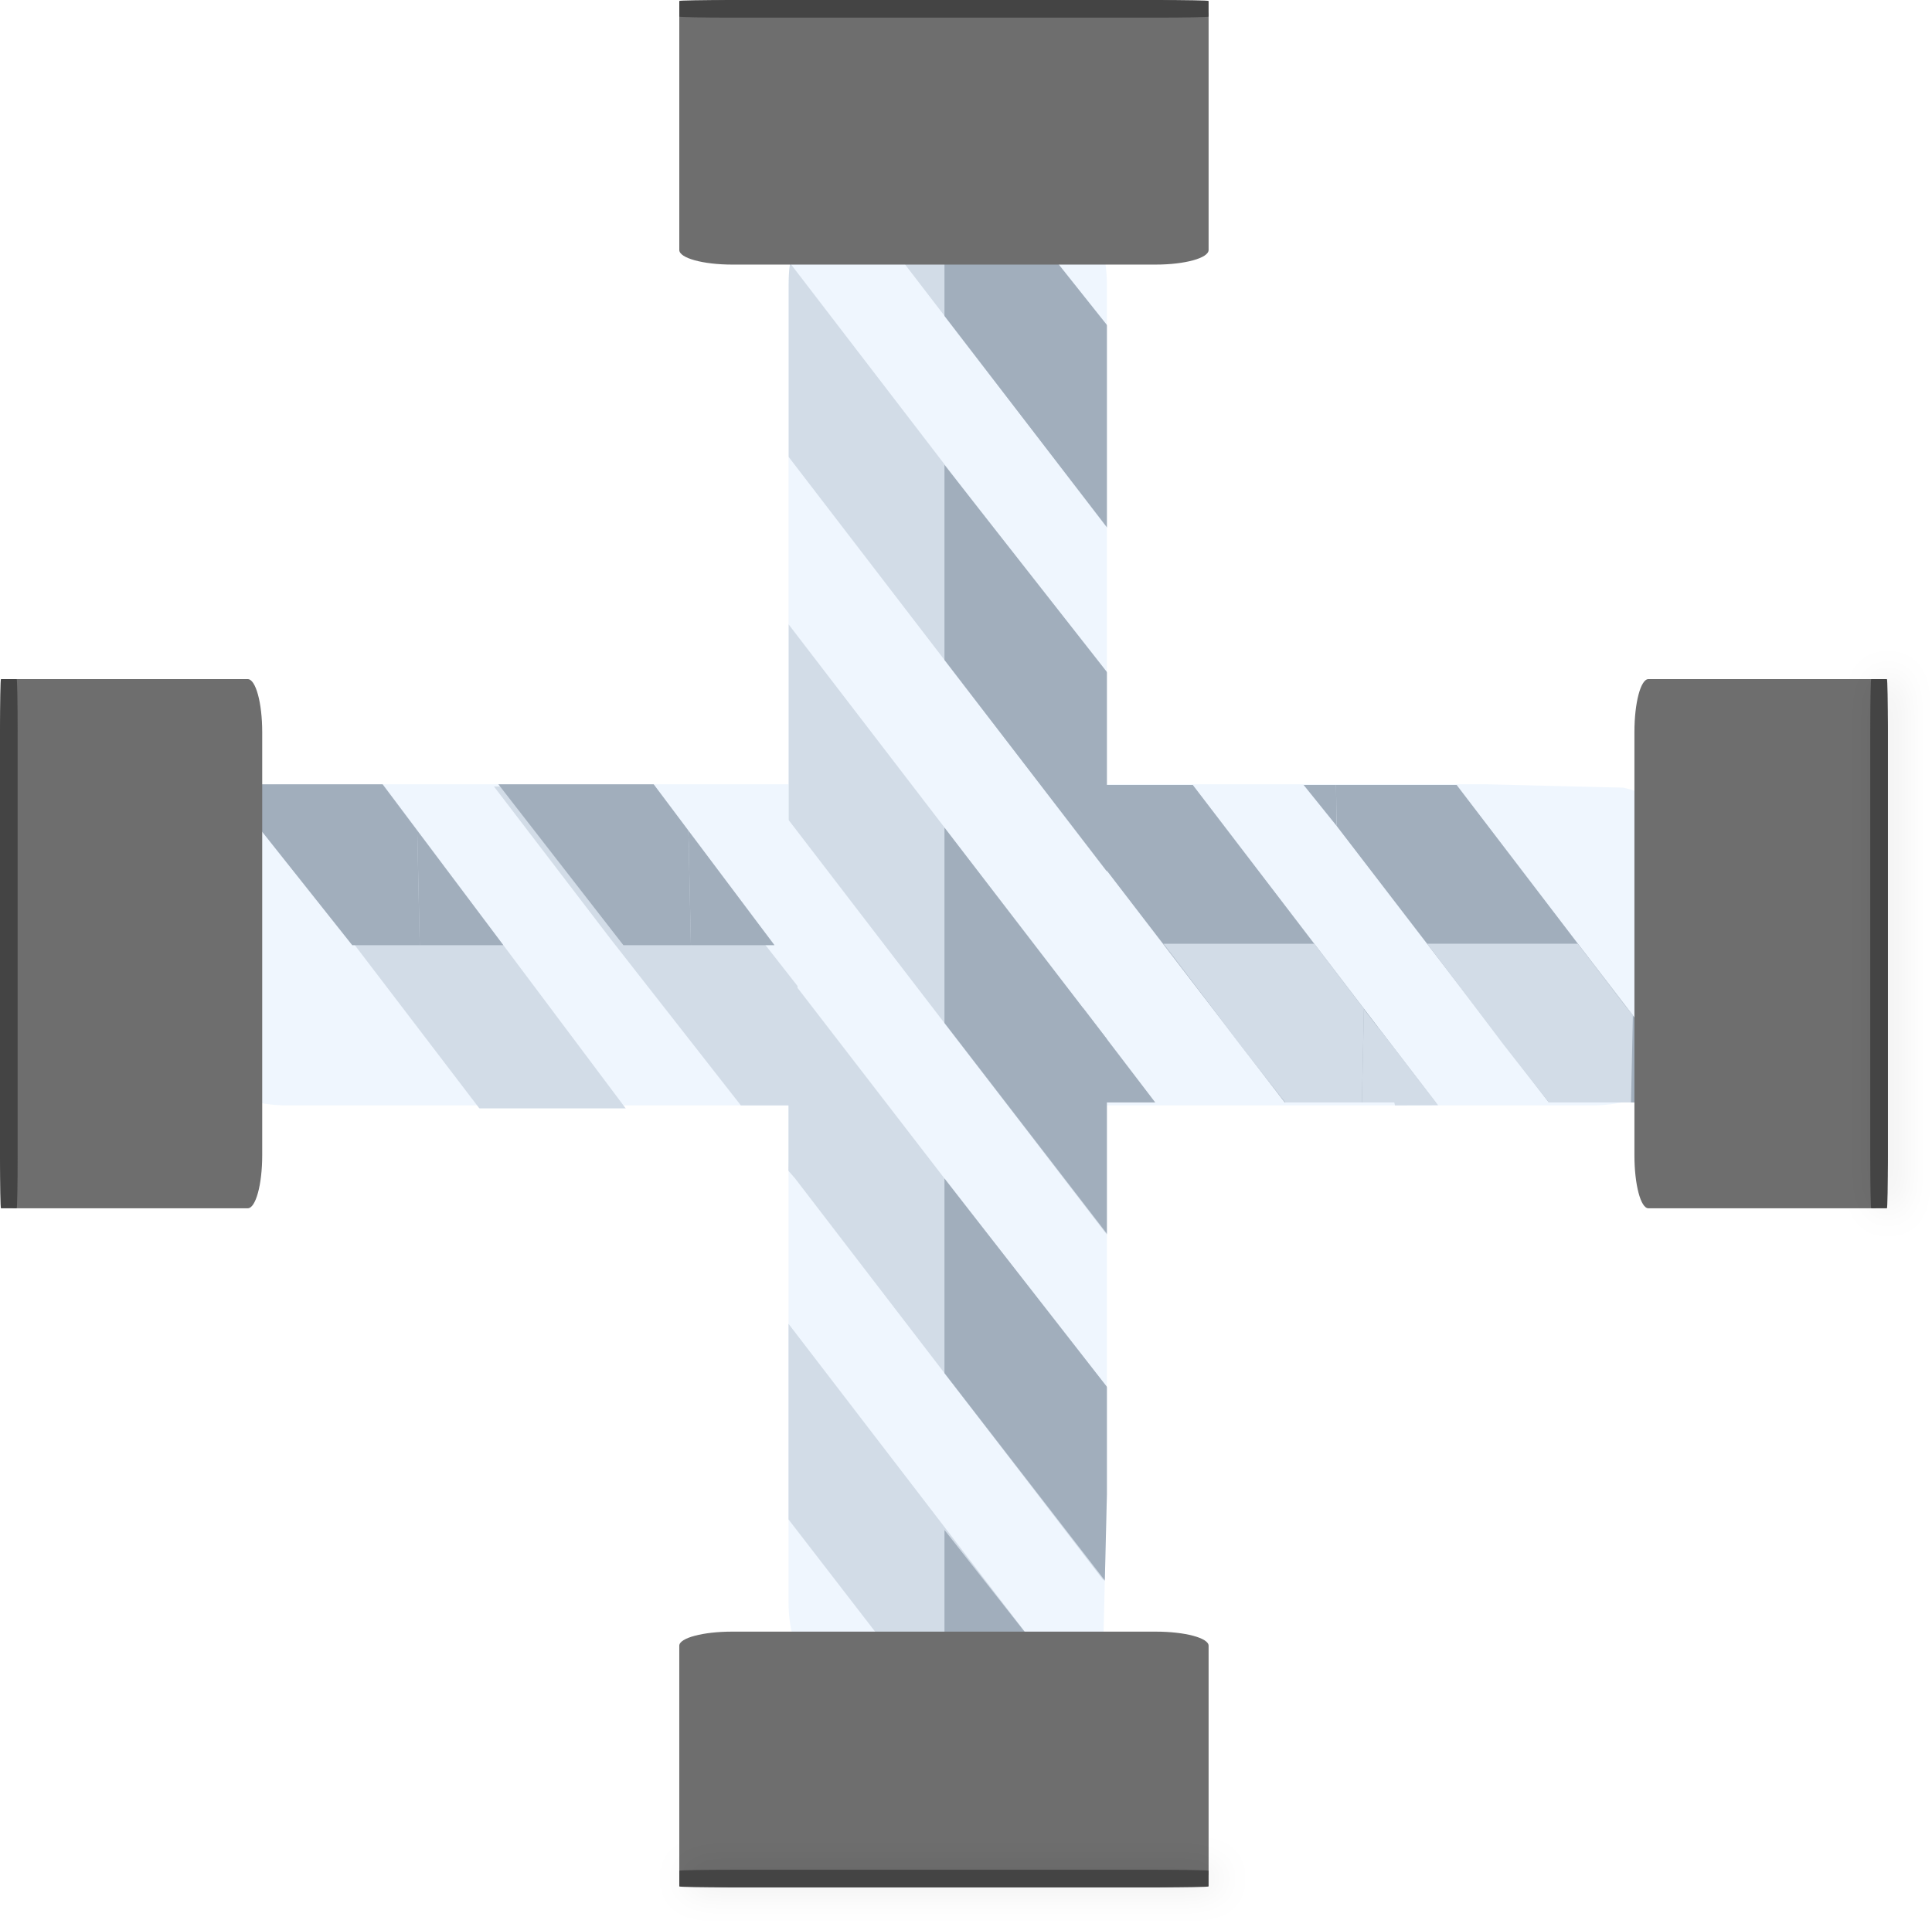
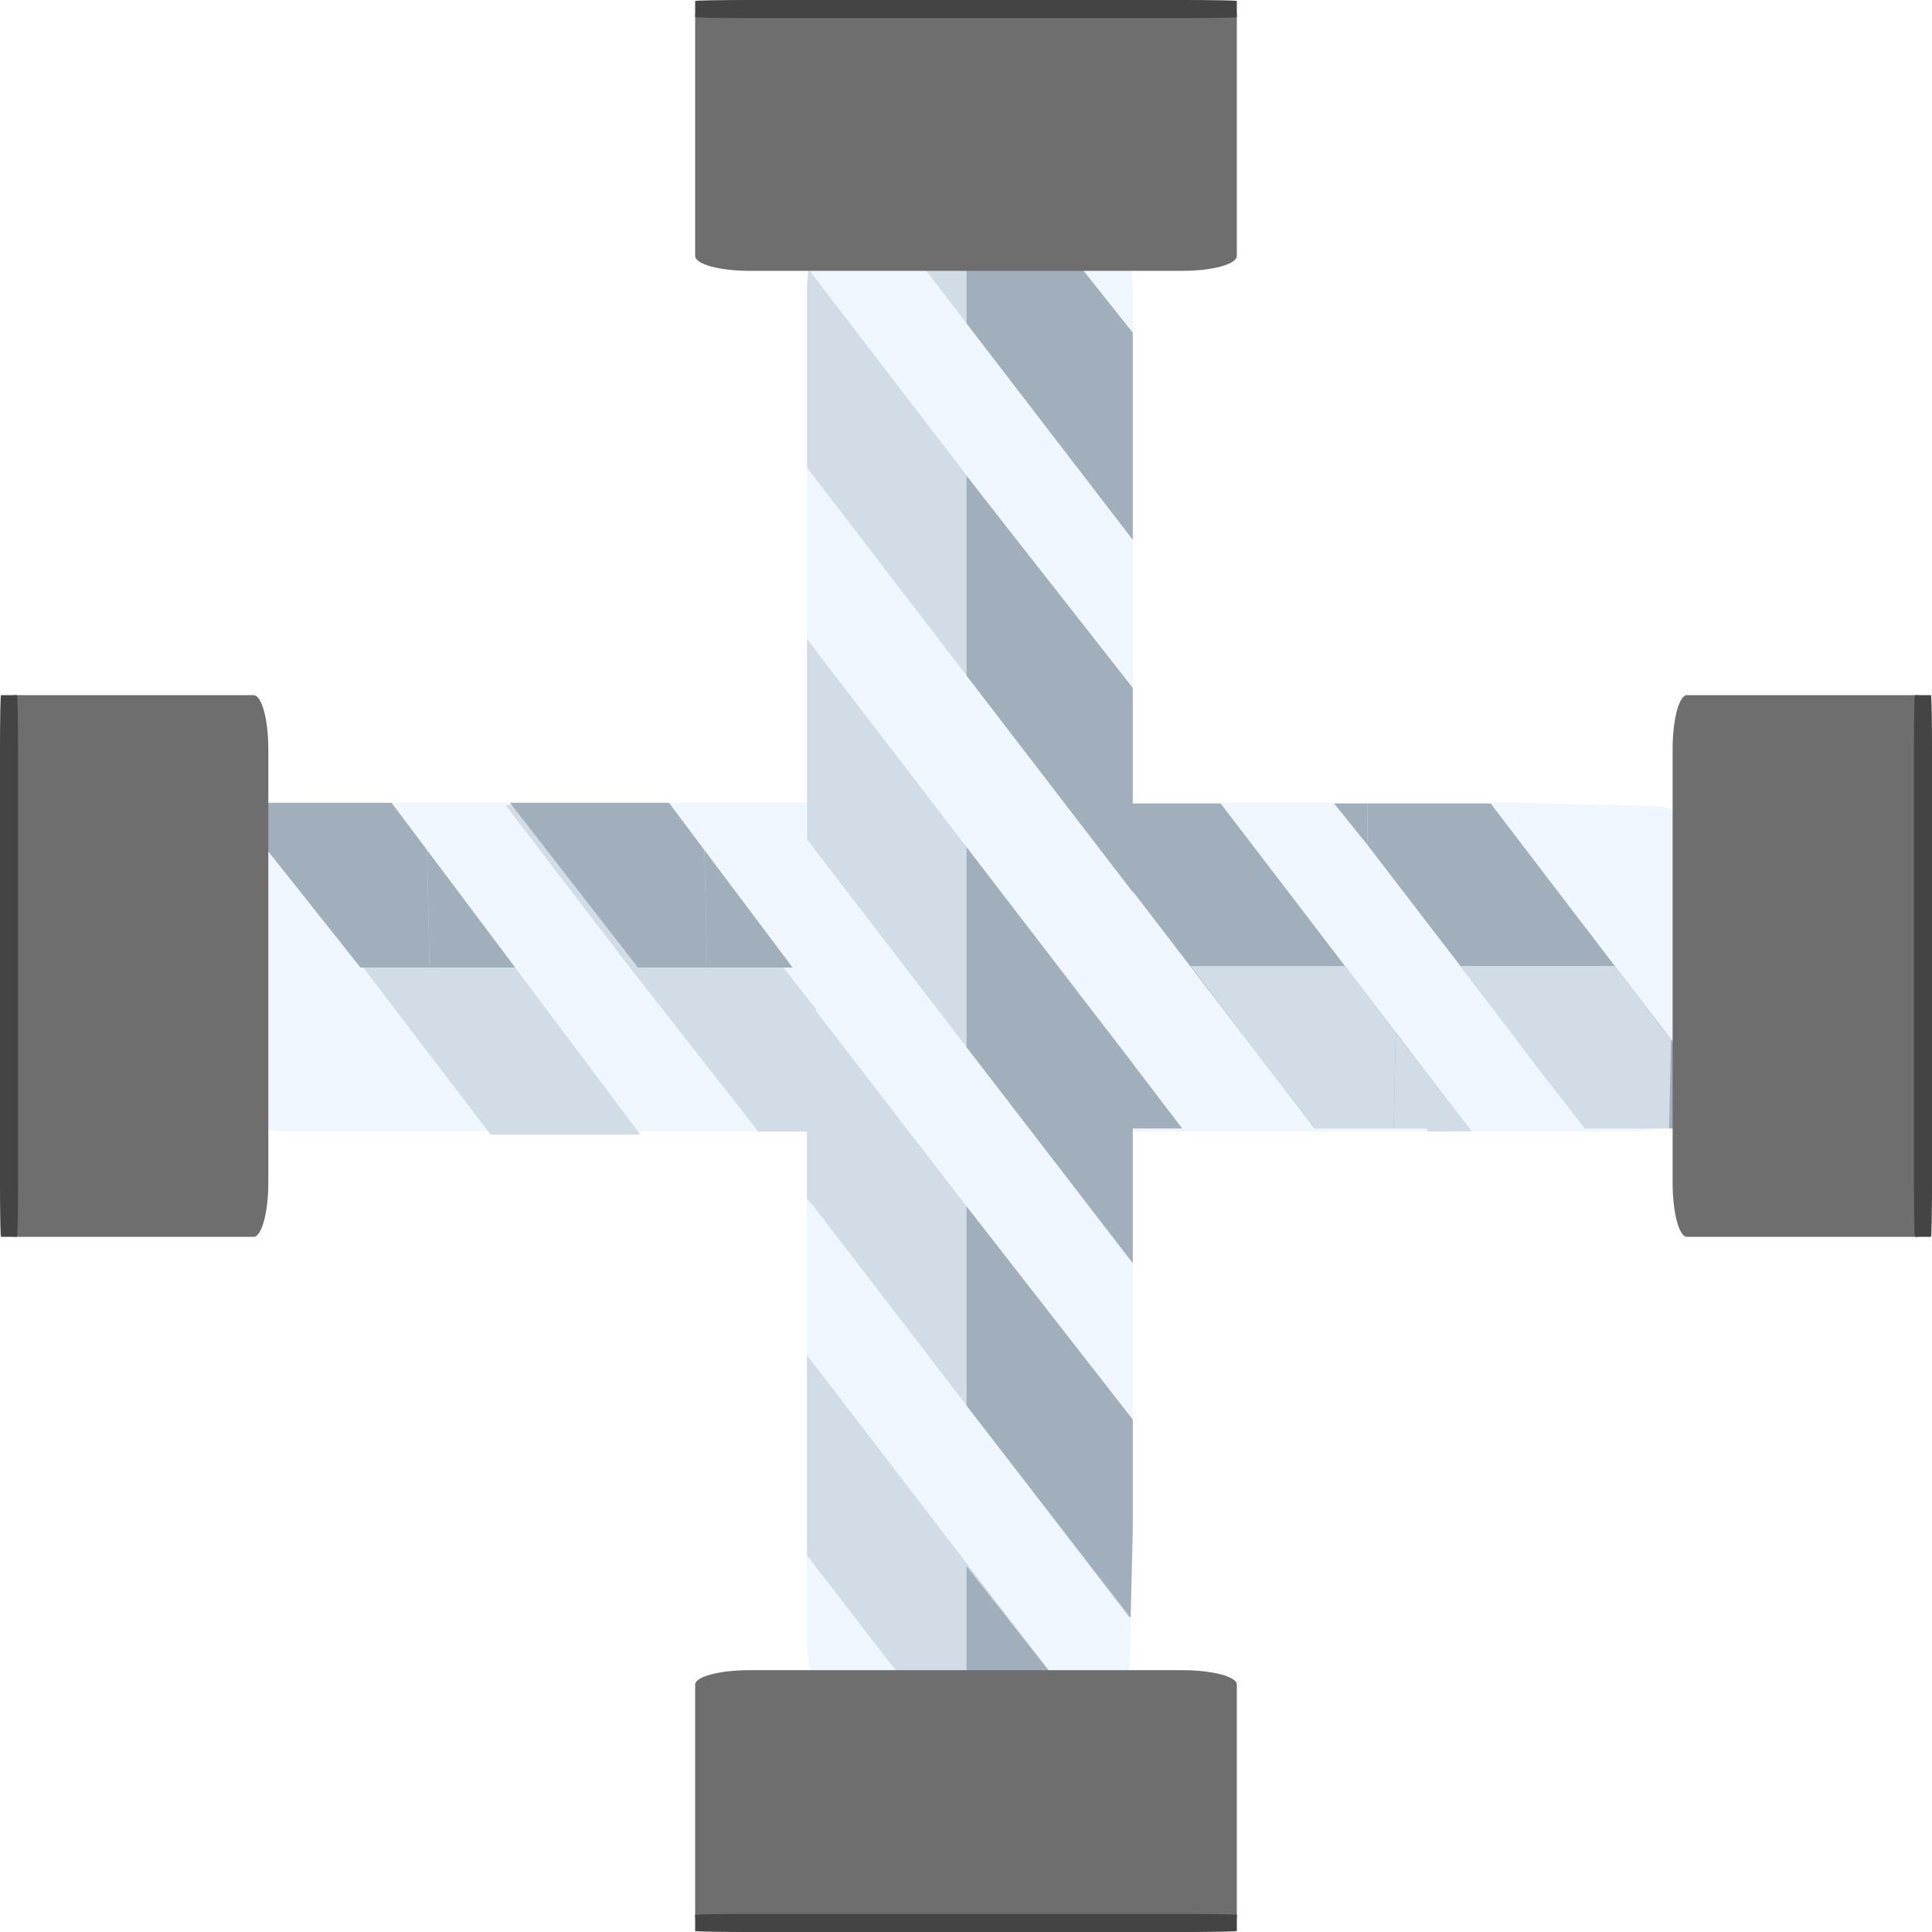
- <svg xmlns="http://www.w3.org/2000/svg" width="219" height="218" viewBox="0 0 219 218" fill="none">
+ <svg xmlns="http://www.w3.org/2000/svg" width="214" height="214" viewBox="0 0 214 214" fill="none">
  <path d="M97.489 88.924L105.224 88.924L125.422 88.924L156.726 88.924L168.435 88.924L184.034 89.308C187.772 90.174 190.438 92.391 190.438 94.992L190.438 119.264C190.438 122.614 186.015 125.332 180.565 125.332L125.422 125.332L112.477 125.332L97.489 125.332L66.185 125.332L52.904 125.332L38.251 125.332L32.472 125.332C27.023 125.332 22.6 122.614 22.6 119.264L22.6 94.992C22.6 91.642 27.023 88.924 32.472 88.924L97.489 88.924Z" fill="#EFF6FE" />
  <path d="M125.473 97.848L125.473 105.652L125.473 126.029L125.473 157.609L125.473 169.422L125.092 185.159C124.234 188.93 122.037 191.62 119.458 191.62L95.399 191.62C92.079 191.62 89.384 187.157 89.384 181.659L89.384 126.029L89.384 112.969L89.384 97.848L89.384 66.268L89.384 52.869L89.384 38.087L89.384 32.257C89.384 26.759 92.079 22.297 95.399 22.297L119.458 22.297C122.779 22.297 125.473 26.759 125.473 32.257L125.473 97.848Z" fill="#EFF6FE" />
  <path d="M90.401 111.798L90.401 130.726C90.401 131.693 90.265 132.623 90.02 133.48L89.381 132.764L89.381 132.269L89.381 125.334L83.98 125.334L69.249 106.51L55.991 89.172L72.686 89.172L90.401 111.798Z" fill="#D2DCE7" />
  <path d="M125.473 197.136L123.754 206.574C123.754 207.541 121.052 212.157 120.807 213.014L89.384 172.281L89.384 150.102L125.473 197.136Z" fill="#D2DCE7" />
  <mask id="mask0" mask-type="alpha" maskUnits="userSpaceOnUse" x="11" y="88" width="172" height="38">
    <path d="M88.149 88.924L96.026 88.924L116.593 88.924L148.468 88.924L160.392 88.924L176.275 89.311C180.082 90.185 182.797 92.423 182.797 95.048L182.797 119.547C182.797 122.928 178.293 125.672 172.743 125.672L116.593 125.672L103.411 125.672L88.149 125.672L56.273 125.672L42.75 125.672L27.829 125.672L21.945 125.672C16.395 125.672 11.892 122.928 11.892 119.547L11.892 95.048C11.892 91.667 16.395 88.924 21.945 88.924L88.149 88.924Z" fill="#EFF6FE" />
  </mask>
  <g mask="url(#mask0)">
    <path d="M71.297 126.172L63.302 127.122C63.29 128.098 59.556 131.31 59.297 132.172L28.722 92.092L28.99 69.707L71.297 126.172Z" fill="#D2DCE7" />
    <path d="M47.296 94.172L47.58 107.172L57.058 107.172L47.296 94.172Z" fill="#A1AEBC" />
    <path d="M28.796 73.887L28.796 93.151L39.928 107.172L47.58 107.172L47.296 94.172L41.296 86.172L28.796 70.672L28.796 73.887Z" fill="#A1AEBC" />
    <path d="M78.035 94.172L78.318 107.172L87.796 107.172L78.035 94.172Z" fill="#A1AEBC" />
    <path d="M59.535 73.887L56.296 88.672L70.666 107.172L78.318 107.172L78.035 94.172L72.035 86.172L59.535 70.672L59.535 73.887Z" fill="#A1AEBC" />
  </g>
  <mask id="mask1" mask-type="alpha" maskUnits="userSpaceOnUse" x="47" y="89" width="167" height="36">
    <path d="M121.824 89L129.496 89L149.525 89L180.568 89L192.18 89L207.649 89.38C211.356 90.236 214 92.428 214 95L214 119C214 122.312 209.614 125 204.209 125L149.525 125L136.687 125L121.824 125L90.781 125L77.611 125L63.081 125L57.35 125C51.945 125 47.559 122.312 47.559 119L47.559 95C47.559 91.688 51.945 89 57.35 89L121.824 89Z" fill="#EFF6FE" />
  </mask>
  <g mask="url(#mask1)">
    <path d="M141.43 138.728L141.43 160.789L122.771 136.58L122.771 114.279L141.43 138.728Z" fill="#A1AEBC" />
    <path d="M164.507 127.315L161.07 145.113L124.981 98.088L124.734 75.301L164.507 127.315Z" fill="#A1AEBC" />
    <path d="M187.587 118.369L187.587 140.652L151.497 93.627L151.25 70.84L179.239 107.497L187.587 118.369Z" fill="#A1AEBC" />
    <path d="M151.497 93.627L151.25 70.84L141.921 81.738L151.497 93.627Z" fill="#A1AEBC" />
    <mask id="mask2" mask-type="alpha" maskUnits="userSpaceOnUse" x="142" y="71" width="47" height="71">
      <path d="M188.568 119.362L188.568 141.644L170.399 118.397C170.399 118.397 161.639 106.774 161.686 106.93C161.732 107.087 159.106 103.536 159.106 103.536L152.478 94.619L152.231 71.832L165.98 90.161L184.148 113.939L188.568 119.362Z" fill="#A1AEBC" />
      <path d="M152.478 94.619L152.231 71.832L142.902 82.73L152.478 94.619Z" fill="#A1AEBC" />
    </mask>
    <g mask="url(#mask2)">
      <path d="M185.268 107L184.773 130L137.218 128.5L122.853 107L185.268 107Z" fill="#D2DCE7" />
    </g>
    <mask id="mask3" mask-type="alpha" maskUnits="userSpaceOnUse" x="113" y="71" width="46" height="71">
      <path d="M158.694 119.362L158.694 141.644L140.525 118.397C140.525 118.397 131.765 106.774 131.812 106.93C131.858 107.087 129.232 103.536 129.232 103.536L122.604 94.619L122.357 71.832L136.106 90.161L154.274 113.939L158.694 119.362Z" fill="#A1AEBC" />
      <path d="M122.604 94.619L122.357 71.832L113.028 82.73L122.604 94.619Z" fill="#A1AEBC" />
    </mask>
    <g mask="url(#mask3)">
      <path d="M154.764 107.004L154.604 114.434L154.348 126.323L154.273 129.791L107.135 128.305L92.895 107.004L154.764 107.004Z" fill="#D2DCE7" />
      <path d="M163.033 125.333L154.604 114.434L154.348 126.323L163.033 126.323L163.033 125.333Z" fill="#D2DCE7" />
    </g>
  </g>
  <mask id="mask4" mask-type="alpha" maskUnits="userSpaceOnUse" x="89" y="22" width="37" height="170">
    <path d="M125.473 97.848L125.473 105.652L125.473 126.029L125.473 157.609L125.473 169.422L125.092 185.159C124.234 188.93 122.037 191.62 119.458 191.62L95.399 191.62C92.079 191.62 89.384 187.157 89.384 181.659L89.384 126.029L89.384 112.969L89.384 97.848L89.384 66.268L89.384 52.869L89.384 38.087L89.384 32.257C89.384 26.759 92.079 22.297 95.399 22.297L119.458 22.297C122.779 22.297 125.473 26.759 125.473 32.257L125.473 97.848Z" fill="#EFF6FE" />
  </mask>
  <g mask="url(#mask4)">
    <path d="M125.473 117.819L125.473 139.999L89.384 92.964L89.384 70.785L125.473 117.819Z" fill="#D2DCE7" />
    <path d="M125.473 76.644L125.473 98.823L89.384 51.789L89.384 29.609L125.473 76.644Z" fill="#D2DCE7" />
    <path d="M125.473 157.505L125.473 176.434C125.473 177.401 125.337 178.331 125.093 179.188L89.384 132.65L90.364 111.957L125.473 157.505Z" fill="#D2DCE7" />
    <path d="M125.718 118.135L125.718 140.196L107.059 115.987L107.059 93.842L125.718 118.135Z" fill="#A1AEBC" />
    <path d="M125.718 76.506L125.718 99.121L107.059 74.827L107.059 52.711L125.718 76.506Z" fill="#A1AEBC" />
    <path d="M125.473 37.628L125.473 59.807L89.384 12.773L89.384 -9.406L125.473 37.628Z" fill="#D2DCE7" />
    <path d="M125.718 37.155L125.718 60.1L107.059 35.821L107.059 13.701L125.718 37.155Z" fill="#A1AEBC" />
    <path d="M107.059 133.621L125.718 157.552L125.718 176.637C125.718 177.612 125.718 178.831 125.718 179.822L107.059 155.691L107.059 133.621Z" fill="#A1AEBC" />
  </g>
  <path d="M107.059 173.471L125.718 197.182L123.754 209.546C123.754 210.52 112.363 200.542 115.897 211.032L107.059 195.834L107.059 173.471Z" fill="#A1AEBC" />
  <path d="M159.597 120.876L156.16 116.418L158.124 125.335L163.019 125.315L159.597 120.876Z" fill="#D2DCE7" />
  <path d="M83 8.27091e-07L131 9.1899e-08C134.312 4.11708e-08 137 0.741 137 1.654L137 28.346C137 29.259 134.312 30 131 30L83 30C79.688 30 77 29.259 77 28.346L77 1.654C77 0.741 79.688 8.77819e-07 83 8.27091e-07Z" fill="#6E6E6E" />
  <path d="M83 8.27091e-07L131 9.1899e-08C134.312 4.11708e-08 137 0.049 137 0.11L137 1.89C137 1.951 134.312 2 131 2L83 2C79.688 2 77 1.951 77 1.89L77 0.11C77 0.049 79.688 8.77819e-07 83 8.27091e-07Z" fill="#444444" />
  <path d="M214 131L214 83C214 79.688 213.29 77 212.416 77L186.854 77C185.979 77 185.269 79.688 185.269 83L185.269 131C185.269 134.312 185.979 137 186.854 137L212.416 137C213.29 137 214 134.312 214 131Z" fill="#6E6E6E" />
-   <g filter="url(#filter0_d)">
-     <path d="M214 131L214 83C214 79.688 213.951 77 213.89 77L212.11 77C212.049 77 212 79.688 212 83L212 131C212 134.312 212.049 137 212.11 137L213.89 137C213.951 137 214 134.312 214 131Z" fill="#444444" />
-   </g>
+   <path d="M214 131L214 83C214 79.688 213.951 77 213.89 77L212.11 77C212.049 77 212 79.688 212 83L212 131C212 134.312 212.049 137 212.11 137L213.89 137C213.951 137 214 134.312 214 131Z" fill="#444444" />
  <path d="M82.999 214L131 214C134.312 214 137 213.284 137 212.401L137 186.599C137 185.716 134.312 185 131 185L82.999 185C79.688 185 76.999 185.716 76.999 186.599L76.999 212.401C76.999 213.284 79.688 214 82.999 214Z" fill="#6E6E6E" />
-   <g filter="url(#filter1_d)">
-     <path d="M83 214L131 214C134.312 214 137 213.951 137 213.89L137 212.11C137 212.049 134.312 212 131 212L83 212C79.688 212 77 212.049 77 212.11L77 213.89C77 213.951 79.688 214 83 214Z" fill="#444444" />
-   </g>
+   <path d="M83 214L131 214C134.312 214 137 213.951 137 213.89L137 212.11C137 212.049 134.312 212 131 212L83 212C79.688 212 77 212.049 77 212.11L77 213.89C77 213.951 79.688 214 83 214Z" fill="#444444" />
  <path d="M3.23754e-06 131L3.59727e-07 83C1.61158e-07 79.688 0.734 77 1.639 77L28.082 77C28.987 77 29.722 79.688 29.722 83L29.722 131C29.722 134.312 28.987 137 28.082 137L1.639 137C0.734 137 3.43611e-06 134.312 3.23754e-06 131Z" fill="#6E6E6E" />
  <path d="M3.23754e-06 131L3.59727e-07 83C1.61158e-07 79.688 0.049 77 0.11 77L1.89 77C1.951 77 2 79.688 2 83L2 131C2 134.312 1.951 137 1.89 137L0.11 137C0.049 137 3.43611e-06 134.312 3.23754e-06 131Z" fill="#444444" />
-   <defs>
-     <filter id="filter0_d" x="209" y="73" width="10" height="68" filterUnits="userSpaceOnUse" color-interpolation-filters="sRGB">
-       <feFlood flood-opacity="0" result="BackgroundImageFix" />
-       <feColorMatrix in="SourceAlpha" type="matrix" values="0 0 0 0 0 0 0 0 0 0 0 0 0 0 0 0 0 0 127 0" />
-       <feOffset dx="1" />
-       <feGaussianBlur stdDeviation="2" />
-       <feColorMatrix type="matrix" values="0 0 0 0 0 0 0 0 0 0 0 0 0 0 0 0 0 0 0.1 0" />
-       <feBlend mode="normal" in2="BackgroundImageFix" result="effect1_dropShadow" />
-       <feBlend mode="normal" in="SourceGraphic" in2="effect1_dropShadow" result="shape" />
-     </filter>
-     <filter id="filter1_d" x="74" y="208" width="68" height="10" filterUnits="userSpaceOnUse" color-interpolation-filters="sRGB">
-       <feFlood flood-opacity="0" result="BackgroundImageFix" />
-       <feColorMatrix in="SourceAlpha" type="matrix" values="0 0 0 0 0 0 0 0 0 0 0 0 0 0 0 0 0 0 127 0" />
-       <feOffset dx="1" />
-       <feGaussianBlur stdDeviation="2" />
-       <feColorMatrix type="matrix" values="0 0 0 0 0 0 0 0 0 0 0 0 0 0 0 0 0 0 0.1 0" />
-       <feBlend mode="normal" in2="BackgroundImageFix" result="effect1_dropShadow" />
-       <feBlend mode="normal" in="SourceGraphic" in2="effect1_dropShadow" result="shape" />
-     </filter>
-   </defs>
</svg>
